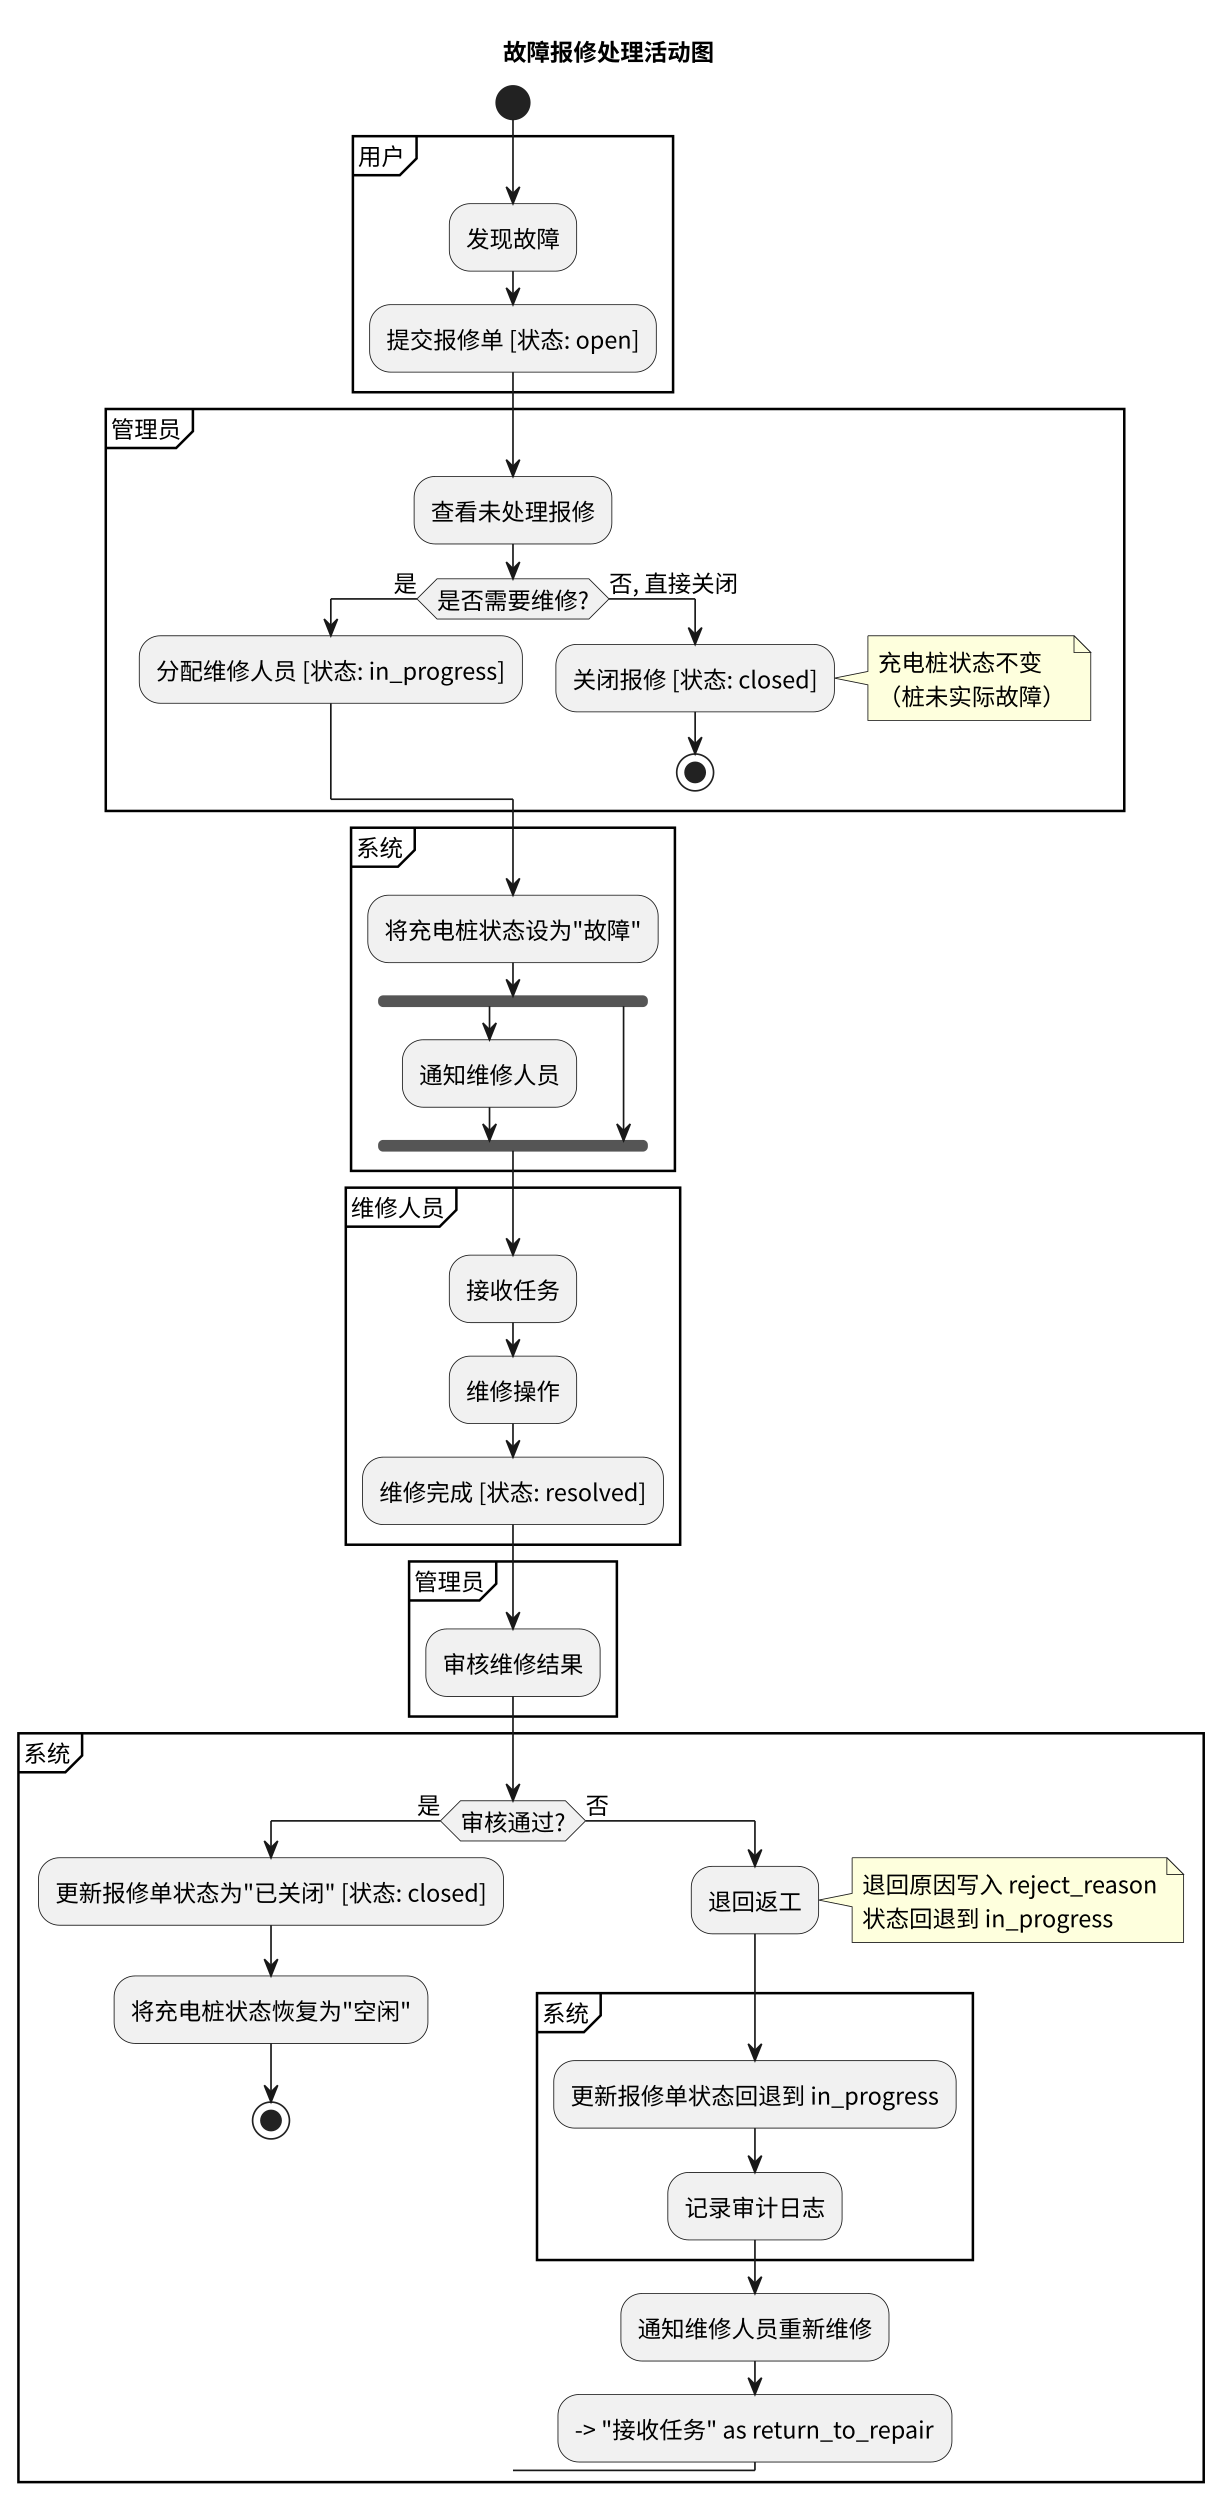
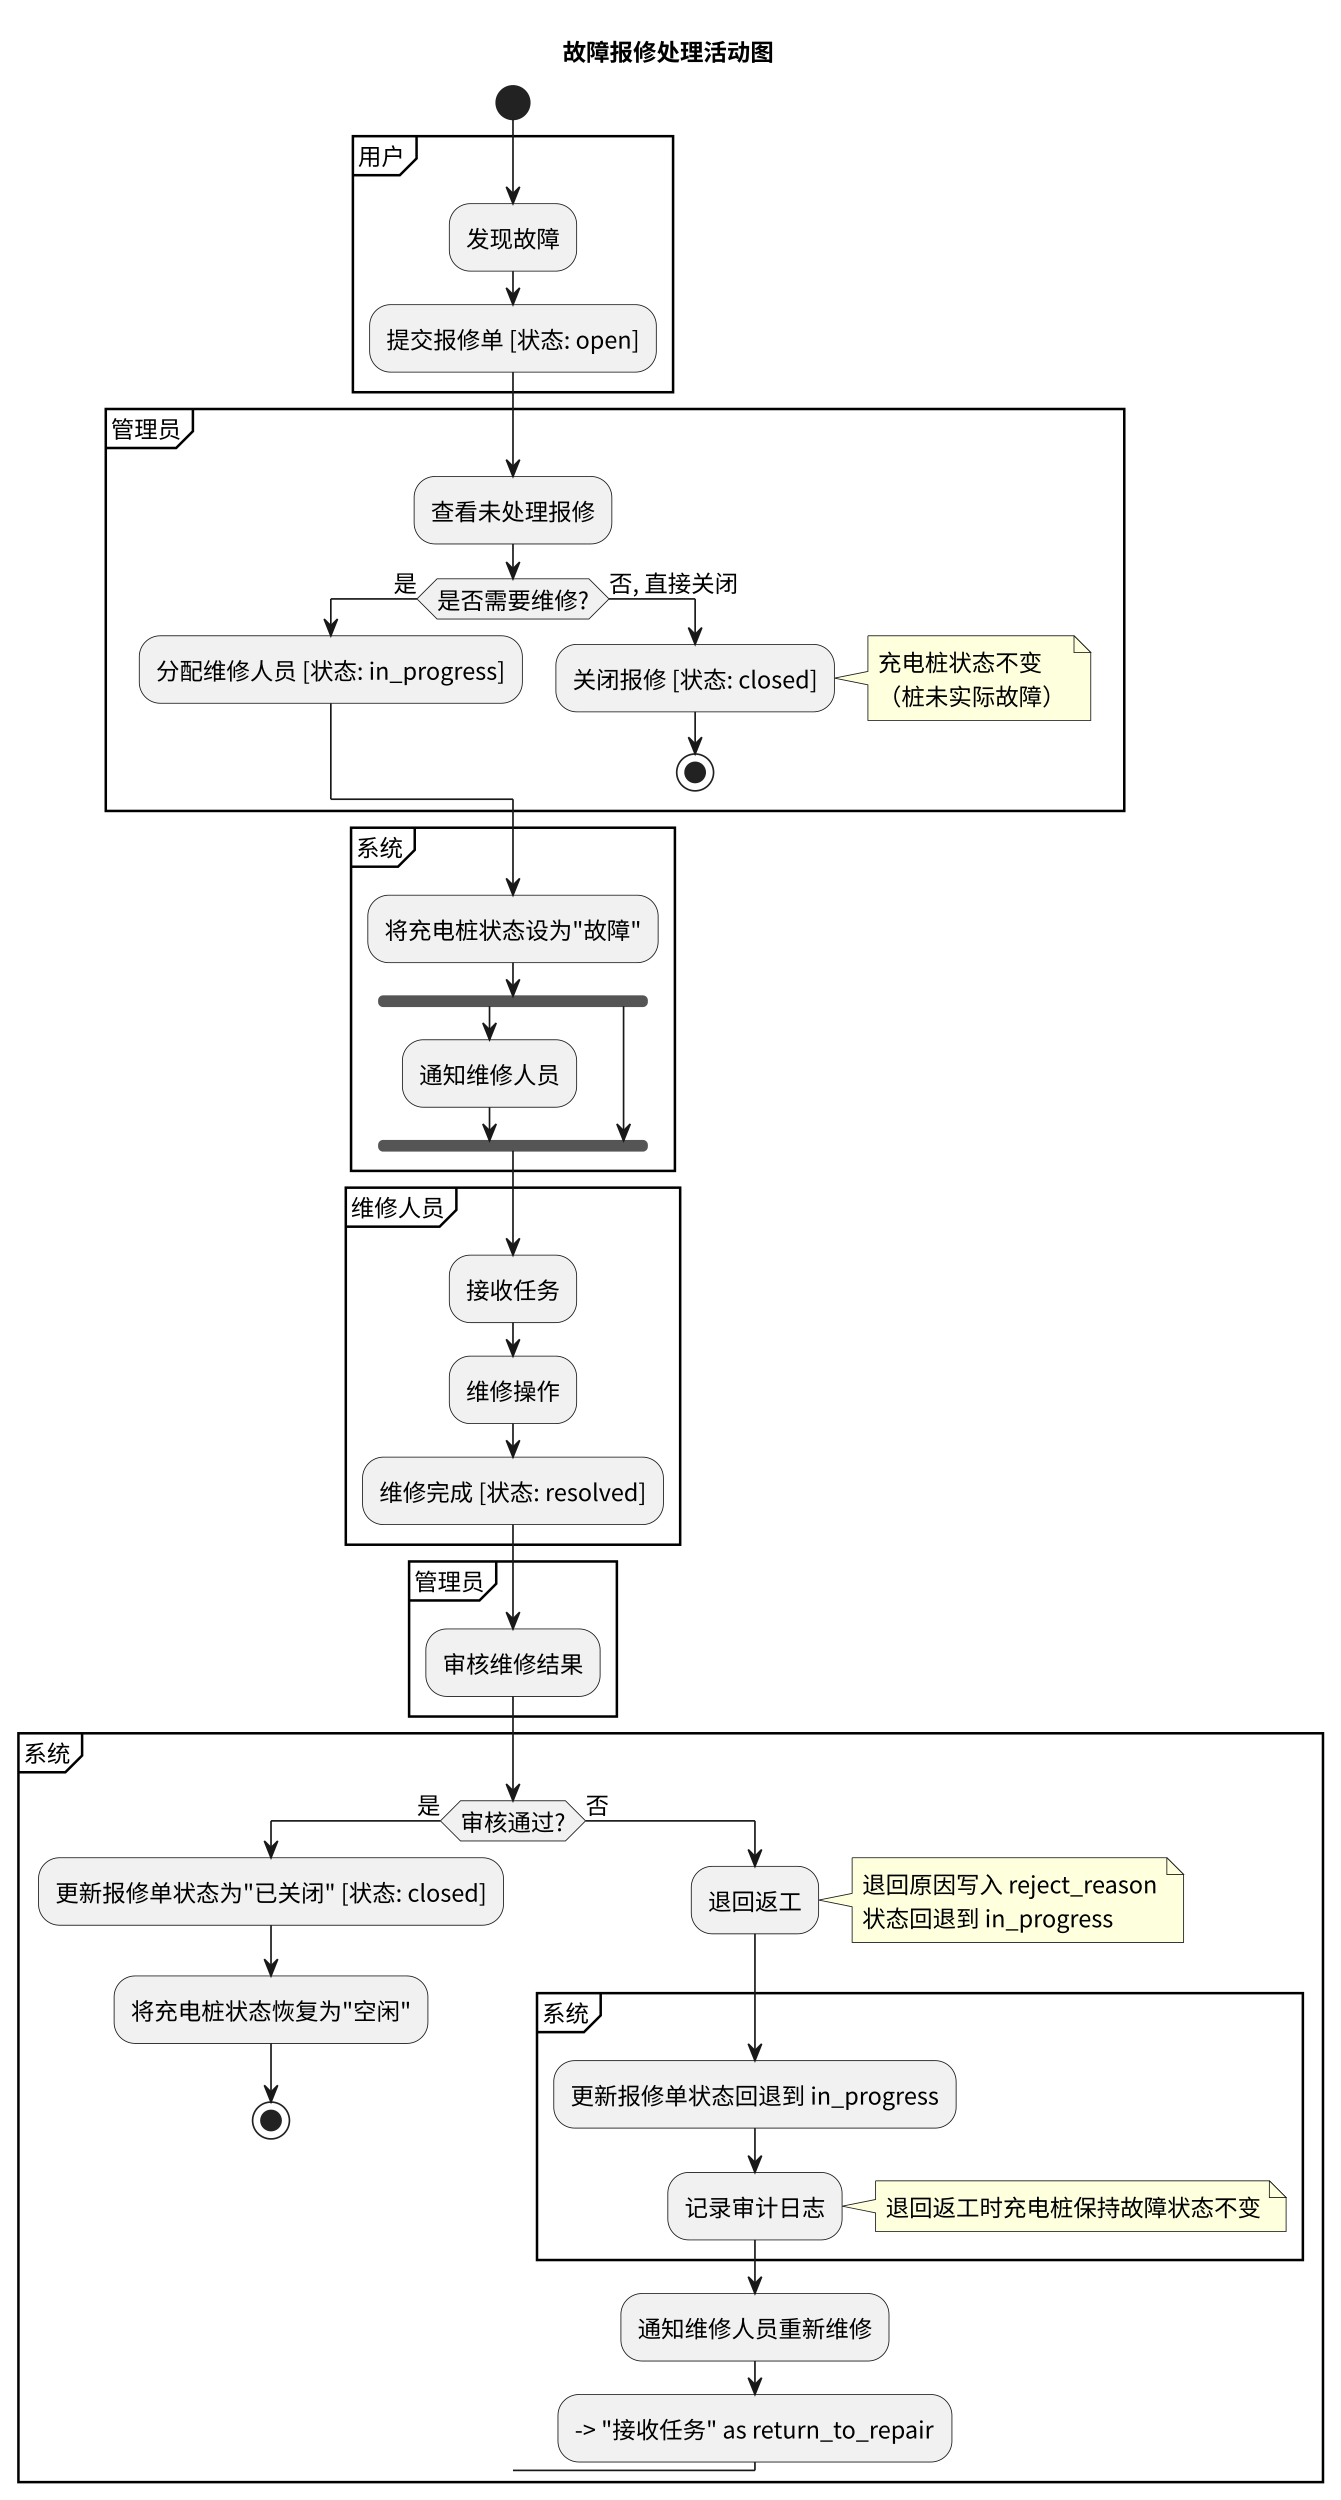
- <svg xmlns="http://www.w3.org/2000/svg" contentStyleType="text/css" data-diagram-type="ACTIVITY" height="1492px" preserveAspectRatio="none" style="width:729px;height:1492px;background:#FFFFFF;" version="1.1" viewBox="0 0 729 1492" width="729px" zoomAndPan="magnify">
+ <svg xmlns="http://www.w3.org/2000/svg" contentStyleType="text/css" data-diagram-type="ACTIVITY" height="1492px" preserveAspectRatio="none" style="width:800px;height:1492px;background:#FFFFFF;" version="1.1" viewBox="0 0 800 1492" width="800px" zoomAndPan="magnify">
  <defs />
  <g>
    <g class="title" data-source-line="3">
-       <text fill="#000000" font-family="Noto Sans CJK SC" font-size="14" font-weight="bold" lengthAdjust="spacing" textLength="125.999" x="300.187" y="36.24">故障报修处理活动图</text>
+       <text fill="#000000" font-family="Noto Sans CJK SC" font-size="14" font-weight="bold" lengthAdjust="spacing" textLength="125.999" x="335.777" y="36.24">故障报修处理活动图</text>
    </g>
    <ellipse cx="306.149" cy="61.272" fill="#222222" rx="10" ry="10" style="stroke:#222222;stroke-width:1;" />
    <rect fill="none" height="152.816" style="stroke:#000000;stroke-width:1.5;" width="191.087" x="210.605" y="81.272" />
    <path d="M248.605,81.272 L248.605,94.544 L238.605,104.544 L210.605,104.544" fill="none" style="stroke:#000000;stroke-width:1.5;" />
    <text fill="#000000" font-family="Noto Sans CJK SC" font-size="14" lengthAdjust="spacing" textLength="28" x="213.605" y="98.512">用户</text>
    <rect fill="#F1F1F1" height="40.272" rx="12.5" ry="12.5" style="stroke:#181818;stroke-width:0.5;" width="76" x="268.149" y="121.544" />
    <text fill="#000000" font-family="Noto Sans CJK SC" font-size="14" lengthAdjust="spacing" textLength="56" x="278.149" y="147.784">发现故障</text>
    <rect fill="#F1F1F1" height="40.272" rx="12.5" ry="12.5" style="stroke:#181818;stroke-width:0.5;" width="171.087" x="220.605" y="181.816" />
    <text fill="#000000" font-family="Noto Sans CJK SC" font-size="14" lengthAdjust="spacing" textLength="151.087" x="230.605" y="208.056">提交报修单 [状态: open]</text>
    <rect fill="none" height="239.892" style="stroke:#000000;stroke-width:1.5;" width="607.842" x="63.125" y="244.088" />
    <path d="M115.125,244.088 L115.125,257.36 L105.125,267.36 L63.125,267.36" fill="none" style="stroke:#000000;stroke-width:1.5;" />
    <text fill="#000000" font-family="Noto Sans CJK SC" font-size="14" lengthAdjust="spacing" textLength="42" x="66.125" y="261.328">管理员</text>
    <rect fill="#F1F1F1" height="40.272" rx="12.5" ry="12.5" style="stroke:#181818;stroke-width:0.5;" width="118" x="247.149" y="284.36" />
    <text fill="#000000" font-family="Noto Sans CJK SC" font-size="14" lengthAdjust="spacing" textLength="98" x="257.149" y="310.599">查看未处理报修</text>
    <polygon fill="#F1F1F1" points="260.831,345.435,351.467,345.435,363.467,357.435,351.467,369.435,260.831,369.435,248.831,357.435,260.831,345.435" style="stroke:#181818;stroke-width:0.5;" />
    <text fill="#000000" font-family="Noto Sans CJK SC" font-size="14" lengthAdjust="spacing" textLength="90.636" x="260.831" y="363.539">是否需要维修?</text>
    <text fill="#000000" font-family="Noto Sans CJK SC" font-size="14" lengthAdjust="spacing" textLength="14" x="234.831" y="353.403">是</text>
    <text fill="#000000" font-family="Noto Sans CJK SC" font-size="14" lengthAdjust="spacing" textLength="77.028" x="363.467" y="353.403">否, 直接关闭</text>
    <rect fill="#F1F1F1" height="40.272" rx="12.5" ry="12.5" style="stroke:#181818;stroke-width:0.5;" width="228.627" x="83.125" y="379.435" />
    <text fill="#000000" font-family="Noto Sans CJK SC" font-size="14" lengthAdjust="spacing" textLength="208.627" x="93.125" y="405.675">分配维修人员 [状态: in_progress]</text>
    <path d="M517.967,379.435 L517.967,400.707 L497.967,404.707 L517.967,408.707 L517.967,429.979 A0,0 0 0 0 517.967,429.979 L650.967,429.979 A0,0 0 0 0 650.967,429.979 L650.967,389.435 L640.967,379.435 L517.967,379.435 A0,0 0 0 0 517.967,379.435" fill="#FEFFDD" style="stroke:#181818;stroke-width:0.5;" />
    <path d="M640.967,379.435 L640.967,389.435 L650.967,389.435 L640.967,379.435" fill="#FEFFDD" style="stroke:#181818;stroke-width:0.5;" />
    <text fill="#000000" font-family="Noto Sans CJK SC" font-size="14" lengthAdjust="spacing" textLength="98" x="523.967" y="400.675">充电桩状态不变</text>
    <text fill="#000000" font-family="Noto Sans CJK SC" font-size="14" lengthAdjust="spacing" textLength="111.999" x="523.967" y="420.947">（桩未实际故障）</text>
    <rect fill="#F1F1F1" height="40.272" rx="12.5" ry="12.5" style="stroke:#181818;stroke-width:0.5;" width="166.215" x="331.752" y="384.571" />
    <text fill="#000000" font-family="Noto Sans CJK SC" font-size="14" lengthAdjust="spacing" textLength="146.215" x="341.752" y="410.811">关闭报修 [状态: closed]</text>
    <ellipse cx="414.86" cy="460.979" fill="none" rx="11" ry="11" style="stroke:#222222;stroke-width:1;" />
    <ellipse cx="414.86" cy="460.979" fill="#222222" rx="6" ry="6" style="stroke:#222222;stroke-width:1;" />
    <rect fill="none" height="204.816" style="stroke:#000000;stroke-width:1.5;" width="193.271" x="209.513" y="493.979" />
    <path d="M247.513,493.979 L247.513,507.251 L237.513,517.251 L209.513,517.251" fill="none" style="stroke:#000000;stroke-width:1.5;" />
    <text fill="#000000" font-family="Noto Sans CJK SC" font-size="14" lengthAdjust="spacing" textLength="28" x="212.513" y="511.219">系统</text>
    <rect fill="#F1F1F1" height="40.272" rx="12.5" ry="12.5" style="stroke:#181818;stroke-width:0.5;" width="173.271" x="219.513" y="534.251" />
    <text fill="#000000" font-family="Noto Sans CJK SC" font-size="14" lengthAdjust="spacing" textLength="153.271" x="229.513" y="560.491">将充电桩状态设为"故障"</text>
    <rect fill="#555555" height="6" rx="2.5" ry="2.5" style="stroke:#555555;stroke-width:1;" width="160" x="226.149" y="594.523" />
    <rect fill="#F1F1F1" height="40.272" rx="12.5" ry="12.5" style="stroke:#181818;stroke-width:0.5;" width="104" x="240.149" y="620.523" />
    <text fill="#000000" font-family="Noto Sans CJK SC" font-size="14" lengthAdjust="spacing" textLength="84" x="250.149" y="646.763">通知维修人员</text>
    <rect fill="#555555" height="6" rx="2.5" ry="2.5" style="stroke:#555555;stroke-width:1;" width="160" x="226.149" y="680.795" />
    <rect fill="none" height="213.088" style="stroke:#000000;stroke-width:1.5;" width="199.557" x="206.37" y="708.795" />
    <path d="M272.37,708.795 L272.37,722.067 L262.37,732.067 L206.37,732.067" fill="none" style="stroke:#000000;stroke-width:1.5;" />
    <text fill="#000000" font-family="Noto Sans CJK SC" font-size="14" lengthAdjust="spacing" textLength="56" x="209.37" y="726.035">维修人员</text>
    <rect fill="#F1F1F1" height="40.272" rx="12.5" ry="12.5" style="stroke:#181818;stroke-width:0.5;" width="76" x="268.149" y="749.067" />
    <text fill="#000000" font-family="Noto Sans CJK SC" font-size="14" lengthAdjust="spacing" textLength="56" x="278.149" y="775.307">接收任务</text>
    <rect fill="#F1F1F1" height="40.272" rx="12.5" ry="12.5" style="stroke:#181818;stroke-width:0.5;" width="76" x="268.149" y="809.339" />
    <text fill="#000000" font-family="Noto Sans CJK SC" font-size="14" lengthAdjust="spacing" textLength="56" x="278.149" y="835.579">维修操作</text>
    <rect fill="#F1F1F1" height="40.272" rx="12.5" ry="12.5" style="stroke:#181818;stroke-width:0.5;" width="179.557" x="216.37" y="869.611" />
    <text fill="#000000" font-family="Noto Sans CJK SC" font-size="14" lengthAdjust="spacing" textLength="159.557" x="226.37" y="895.851">维修完成 [状态: resolved]</text>
    <rect fill="none" height="92.544" style="stroke:#000000;stroke-width:1.5;" width="124" x="244.149" y="931.883" />
    <path d="M296.149,931.883 L296.149,945.154 L286.149,955.154 L244.149,955.154" fill="none" style="stroke:#000000;stroke-width:1.5;" />
    <text fill="#000000" font-family="Noto Sans CJK SC" font-size="14" lengthAdjust="spacing" textLength="42" x="247.149" y="949.122">管理员</text>
    <rect fill="#F1F1F1" height="40.272" rx="12.5" ry="12.5" style="stroke:#181818;stroke-width:0.5;" width="104" x="254.149" y="972.154" />
    <text fill="#000000" font-family="Noto Sans CJK SC" font-size="14" lengthAdjust="spacing" textLength="84" x="264.149" y="998.394">审核维修结果</text>
-     <rect fill="none" height="446.903" style="stroke:#000000;stroke-width:1.5;" width="707.374" x="11" y="1034.426" />
+     <rect fill="none" height="446.903" style="stroke:#000000;stroke-width:1.5;" width="778.553" x="11" y="1034.426" />
    <path d="M49,1034.426 L49,1047.698 L39,1057.698 L11,1057.698" fill="none" style="stroke:#000000;stroke-width:1.5;" />
    <text fill="#000000" font-family="Noto Sans CJK SC" font-size="14" lengthAdjust="spacing" textLength="28" x="14" y="1051.666">系统</text>
    <polygon fill="#F1F1F1" points="274.831,1074.698,337.467,1074.698,349.467,1086.698,337.467,1098.698,274.831,1098.698,262.831,1086.698,274.831,1074.698" style="stroke:#181818;stroke-width:0.5;" />
    <text fill="#000000" font-family="Noto Sans CJK SC" font-size="14" lengthAdjust="spacing" textLength="62.636" x="274.831" y="1092.802">审核通过?</text>
    <text fill="#000000" font-family="Noto Sans CJK SC" font-size="14" lengthAdjust="spacing" textLength="14" x="248.831" y="1082.666">是</text>
    <text fill="#000000" font-family="Noto Sans CJK SC" font-size="14" lengthAdjust="spacing" textLength="14" x="349.467" y="1082.666">否</text>
    <rect fill="#F1F1F1" height="40.272" rx="12.5" ry="12.5" style="stroke:#181818;stroke-width:0.5;" width="277.487" x="23" y="1108.698" />
    <text fill="#000000" font-family="Noto Sans CJK SC" font-size="14" lengthAdjust="spacing" textLength="257.487" x="33" y="1134.938">更新报修单状态为"已关闭" [状态: closed]</text>
    <rect fill="#F1F1F1" height="40.272" rx="12.5" ry="12.5" style="stroke:#181818;stroke-width:0.5;" width="187.271" x="68.108" y="1179.242" />
    <text fill="#000000" font-family="Noto Sans CJK SC" font-size="14" lengthAdjust="spacing" textLength="167.271" x="78.108" y="1205.482">将充电桩状态恢复为"空闲"</text>
    <ellipse cx="161.743" cy="1265.514" fill="none" rx="11" ry="11" style="stroke:#222222;stroke-width:1;" />
    <ellipse cx="161.743" cy="1265.514" fill="#222222" rx="6" ry="6" style="stroke:#222222;stroke-width:1;" />
    <path d="M508.554,1108.698 L508.554,1129.97 L488.554,1133.97 L508.554,1137.97 L508.554,1159.242 A0,0 0 0 0 508.554,1159.242 L706.374,1159.242 A0,0 0 0 0 706.374,1159.242 L706.374,1118.698 L696.374,1108.698 L508.554,1108.698 A0,0 0 0 0 508.554,1108.698" fill="#FEFFDD" style="stroke:#181818;stroke-width:0.5;" />
    <path d="M696.374,1108.698 L696.374,1118.698 L706.374,1118.698 L696.374,1108.698" fill="#FEFFDD" style="stroke:#181818;stroke-width:0.5;" />
    <text fill="#000000" font-family="Noto Sans CJK SC" font-size="14" lengthAdjust="spacing" textLength="176.819" x="514.554" y="1129.938">退回原因写入 reject_reason</text>
    <text fill="#000000" font-family="Noto Sans CJK SC" font-size="14" lengthAdjust="spacing" textLength="150.135" x="514.554" y="1150.21">状态回退到 in_progress</text>
    <rect fill="#F1F1F1" height="40.272" rx="12.5" ry="12.5" style="stroke:#181818;stroke-width:0.5;" width="76" x="412.555" y="1113.834" />
    <text fill="#000000" font-family="Noto Sans CJK SC" font-size="14" lengthAdjust="spacing" textLength="56" x="422.555" y="1140.074">退回返工</text>
-     <rect fill="none" height="159.272" style="stroke:#000000;stroke-width:1.5;" width="260.135" x="320.487" y="1189.514" />
+     <rect fill="none" height="159.272" style="stroke:#000000;stroke-width:1.5;" width="457.066" x="320.487" y="1189.514" />
    <path d="M358.487,1189.514 L358.487,1202.786 L348.487,1212.786 L320.487,1212.786" fill="none" style="stroke:#000000;stroke-width:1.5;" />
    <text fill="#000000" font-family="Noto Sans CJK SC" font-size="14" lengthAdjust="spacing" textLength="28" x="323.487" y="1206.754">系统</text>
    <rect fill="#F1F1F1" height="40.272" rx="12.5" ry="12.5" style="stroke:#181818;stroke-width:0.5;" width="240.135" x="330.487" y="1229.786" />
    <text fill="#000000" font-family="Noto Sans CJK SC" font-size="14" lengthAdjust="spacing" textLength="220.135" x="340.487" y="1256.026">更新报修单状态回退到 in_progress</text>
+     <path d="M522.554,1301.514 L522.554,1312.65 L502.554,1316.65 L522.554,1320.65 L522.554,1331.786 A0,0 0 0 0 522.554,1331.786 L767.553,1331.786 A0,0 0 0 0 767.553,1331.786 L767.553,1311.514 L757.553,1301.514 L522.554,1301.514 A0,0 0 0 0 522.554,1301.514" fill="#FEFFDD" style="stroke:#181818;stroke-width:0.5;" />
+     <path d="M757.553,1301.514 L757.553,1311.514 L767.553,1311.514 L757.553,1301.514" fill="#FEFFDD" style="stroke:#181818;stroke-width:0.5;" />
+     <text fill="#000000" font-family="Noto Sans CJK SC" font-size="14" lengthAdjust="spacing" textLength="223.999" x="528.554" y="1322.754">退回返工时充电桩保持故障状态不变</text>
    <rect fill="#F1F1F1" height="40.272" rx="12.5" ry="12.5" style="stroke:#181818;stroke-width:0.5;" width="104" x="398.555" y="1296.514" />
    <text fill="#000000" font-family="Noto Sans CJK SC" font-size="14" lengthAdjust="spacing" textLength="84" x="408.555" y="1322.754">记录审计日志</text>
    <rect fill="#F1F1F1" height="40.272" rx="12.5" ry="12.5" style="stroke:#181818;stroke-width:0.5;" width="159.999" x="370.555" y="1368.786" />
    <text fill="#000000" font-family="Noto Sans CJK SC" font-size="14" lengthAdjust="spacing" textLength="139.999" x="380.555" y="1395.026">通知维修人员重新维修</text>
    <rect fill="#F1F1F1" height="40.272" rx="12.5" ry="12.5" style="stroke:#181818;stroke-width:0.5;" width="235.123" x="332.993" y="1429.058" />
    <text fill="#000000" font-family="Noto Sans CJK SC" font-size="14" lengthAdjust="spacing" textLength="215.123" x="342.993" y="1455.298">-&gt; "接收任务" as return_to_repair</text>
    <line style="stroke:#181818;stroke-width:1;" x1="306.149" x2="306.149" y1="161.816" y2="181.816" />
    <polygon fill="#181818" points="302.149,171.816,306.149,181.816,310.149,171.816,306.149,175.816" style="stroke:#181818;stroke-width:1;" />
    <line style="stroke:#181818;stroke-width:1;" x1="306.149" x2="306.149" y1="71.272" y2="121.544" />
    <polygon fill="#181818" points="302.149,111.544,306.149,121.544,310.149,111.544,306.149,115.544" style="stroke:#181818;stroke-width:1;" />
    <line style="stroke:#181818;stroke-width:1;" x1="414.86" x2="414.86" y1="424.843" y2="449.979" />
    <polygon fill="#181818" points="410.86,439.979,414.86,449.979,418.86,439.979,414.86,443.979" style="stroke:#181818;stroke-width:1;" />
    <line style="stroke:#181818;stroke-width:1;" x1="248.831" x2="197.438" y1="357.435" y2="357.435" />
    <line style="stroke:#181818;stroke-width:1;" x1="197.438" x2="197.438" y1="357.435" y2="379.435" />
    <polygon fill="#181818" points="193.438,369.435,197.438,379.435,201.438,369.435,197.438,373.435" style="stroke:#181818;stroke-width:1;" />
    <line style="stroke:#181818;stroke-width:1;" x1="363.467" x2="414.86" y1="357.435" y2="357.435" />
    <line style="stroke:#181818;stroke-width:1;" x1="414.86" x2="414.86" y1="357.435" y2="384.571" />
    <polygon fill="#181818" points="410.86,374.571,414.86,384.571,418.86,374.571,414.86,378.571" style="stroke:#181818;stroke-width:1;" />
    <line style="stroke:#181818;stroke-width:1;" x1="197.438" x2="197.438" y1="419.707" y2="476.979" />
    <line style="stroke:#181818;stroke-width:1;" x1="197.438" x2="306.149" y1="476.979" y2="476.979" />
    <line style="stroke:#181818;stroke-width:1;" x1="306.149" x2="306.149" y1="476.979" y2="534.251" />
    <polygon fill="#181818" points="302.149,524.251,306.149,534.251,310.149,524.251,306.149,528.251" style="stroke:#181818;stroke-width:1;" />
    <line style="stroke:#181818;stroke-width:1;" x1="306.149" x2="306.149" y1="324.632" y2="345.435" />
    <polygon fill="#181818" points="302.149,335.435,306.149,345.435,310.149,335.435,306.149,339.435" style="stroke:#181818;stroke-width:1;" />
    <line style="stroke:#181818;stroke-width:1;" x1="306.149" x2="306.149" y1="222.088" y2="284.36" />
    <polygon fill="#181818" points="302.149,274.36,306.149,284.36,310.149,274.36,306.149,278.36" style="stroke:#181818;stroke-width:1;" />
    <line style="stroke:#181818;stroke-width:1;" x1="292.149" x2="292.149" y1="600.523" y2="620.523" />
    <polygon fill="#181818" points="288.149,610.523,292.149,620.523,296.149,610.523,292.149,614.523" style="stroke:#181818;stroke-width:1;" />
    <line style="stroke:#181818;stroke-width:1;" x1="372.149" x2="372.149" y1="600.523" y2="680.795" />
    <polygon fill="#181818" points="368.149,670.795,372.149,680.795,376.149,670.795,372.149,674.795" style="stroke:#181818;stroke-width:1;" />
    <line style="stroke:#181818;stroke-width:1;" x1="292.149" x2="292.149" y1="660.795" y2="680.795" />
    <polygon fill="#181818" points="288.149,670.795,292.149,680.795,296.149,670.795,292.149,674.795" style="stroke:#181818;stroke-width:1;" />
    <line style="stroke:#181818;stroke-width:1;" x1="306.149" x2="306.149" y1="574.523" y2="594.523" />
    <polygon fill="#181818" points="302.149,584.523,306.149,594.523,310.149,584.523,306.149,588.523" style="stroke:#181818;stroke-width:1;" />
    <line style="stroke:#181818;stroke-width:1;" x1="306.149" x2="306.149" y1="789.339" y2="809.339" />
    <polygon fill="#181818" points="302.149,799.339,306.149,809.339,310.149,799.339,306.149,803.339" style="stroke:#181818;stroke-width:1;" />
    <line style="stroke:#181818;stroke-width:1;" x1="306.149" x2="306.149" y1="849.611" y2="869.611" />
    <polygon fill="#181818" points="302.149,859.611,306.149,869.611,310.149,859.611,306.149,863.611" style="stroke:#181818;stroke-width:1;" />
    <line style="stroke:#181818;stroke-width:1;" x1="306.149" x2="306.149" y1="686.795" y2="749.067" />
    <polygon fill="#181818" points="302.149,739.067,306.149,749.067,310.149,739.067,306.149,743.067" style="stroke:#181818;stroke-width:1;" />
    <line style="stroke:#181818;stroke-width:1;" x1="306.149" x2="306.149" y1="909.883" y2="972.154" />
    <polygon fill="#181818" points="302.149,962.154,306.149,972.154,310.149,962.154,306.149,966.154" style="stroke:#181818;stroke-width:1;" />
    <line style="stroke:#181818;stroke-width:1;" x1="161.743" x2="161.743" y1="1148.97" y2="1179.242" />
    <polygon fill="#181818" points="157.743,1169.242,161.743,1179.242,165.743,1169.242,161.743,1173.242" style="stroke:#181818;stroke-width:1;" />
    <line style="stroke:#181818;stroke-width:1;" x1="161.743" x2="161.743" y1="1219.514" y2="1254.514" />
    <polygon fill="#181818" points="157.743,1244.514,161.743,1254.514,165.743,1244.514,161.743,1248.514" style="stroke:#181818;stroke-width:1;" />
    <line style="stroke:#181818;stroke-width:1;" x1="450.554" x2="450.554" y1="1270.058" y2="1296.514" />
    <polygon fill="#181818" points="446.554,1286.514,450.554,1296.514,454.554,1286.514,450.554,1290.514" style="stroke:#181818;stroke-width:1;" />
    <line style="stroke:#181818;stroke-width:1;" x1="450.554" x2="450.554" y1="1154.106" y2="1229.786" />
    <polygon fill="#181818" points="446.554,1219.786,450.554,1229.786,454.554,1219.786,450.554,1223.786" style="stroke:#181818;stroke-width:1;" />
    <line style="stroke:#181818;stroke-width:1;" x1="450.554" x2="450.554" y1="1336.786" y2="1368.786" />
    <polygon fill="#181818" points="446.554,1358.786,450.554,1368.786,454.554,1358.786,450.554,1362.786" style="stroke:#181818;stroke-width:1;" />
    <line style="stroke:#181818;stroke-width:1;" x1="450.554" x2="450.554" y1="1409.058" y2="1429.058" />
    <polygon fill="#181818" points="446.554,1419.058,450.554,1429.058,454.554,1419.058,450.554,1423.058" style="stroke:#181818;stroke-width:1;" />
    <line style="stroke:#181818;stroke-width:1;" x1="262.831" x2="161.743" y1="1086.698" y2="1086.698" />
    <line style="stroke:#181818;stroke-width:1;" x1="161.743" x2="161.743" y1="1086.698" y2="1108.698" />
    <polygon fill="#181818" points="157.743,1098.698,161.743,1108.698,165.743,1098.698,161.743,1102.698" style="stroke:#181818;stroke-width:1;" />
    <line style="stroke:#181818;stroke-width:1;" x1="349.467" x2="450.554" y1="1086.698" y2="1086.698" />
    <line style="stroke:#181818;stroke-width:1;" x1="450.554" x2="450.554" y1="1086.698" y2="1113.834" />
    <polygon fill="#181818" points="446.554,1103.834,450.554,1113.834,454.554,1103.834,450.554,1107.834" style="stroke:#181818;stroke-width:1;" />
    <line style="stroke:#181818;stroke-width:1;" x1="450.554" x2="450.554" y1="1469.33" y2="1474.33" />
    <line style="stroke:#181818;stroke-width:1;" x1="450.554" x2="306.149" y1="1474.33" y2="1474.33" />
    <line style="stroke:#181818;stroke-width:1;" x1="306.149" x2="306.149" y1="1012.426" y2="1074.698" />
    <polygon fill="#181818" points="302.149,1064.698,306.149,1074.698,310.149,1064.698,306.149,1068.698" style="stroke:#181818;stroke-width:1;" />
  </g>
</svg>
